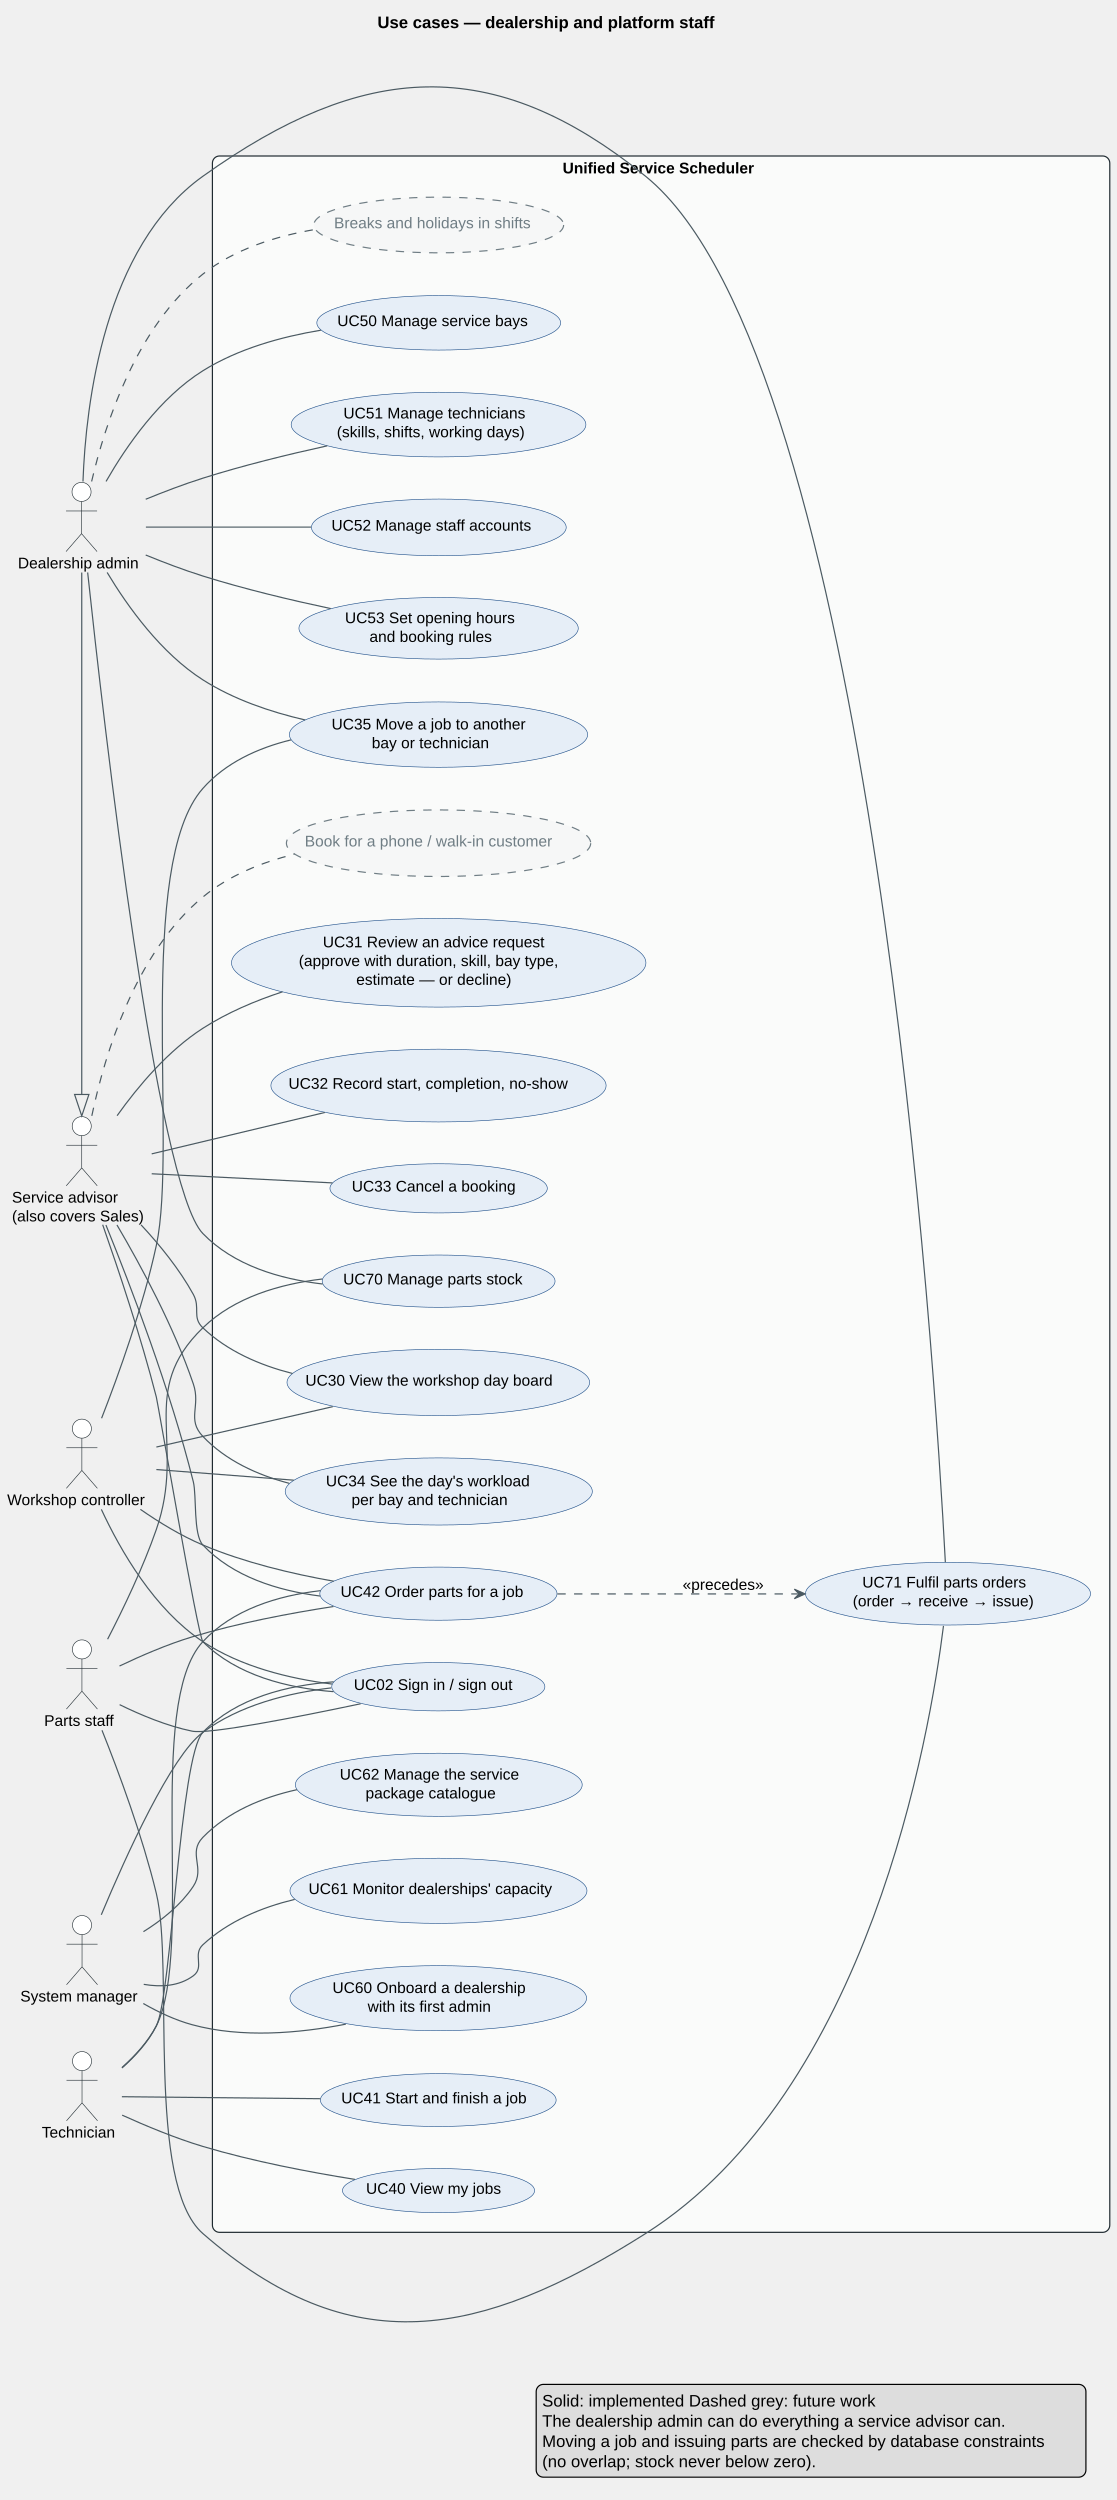
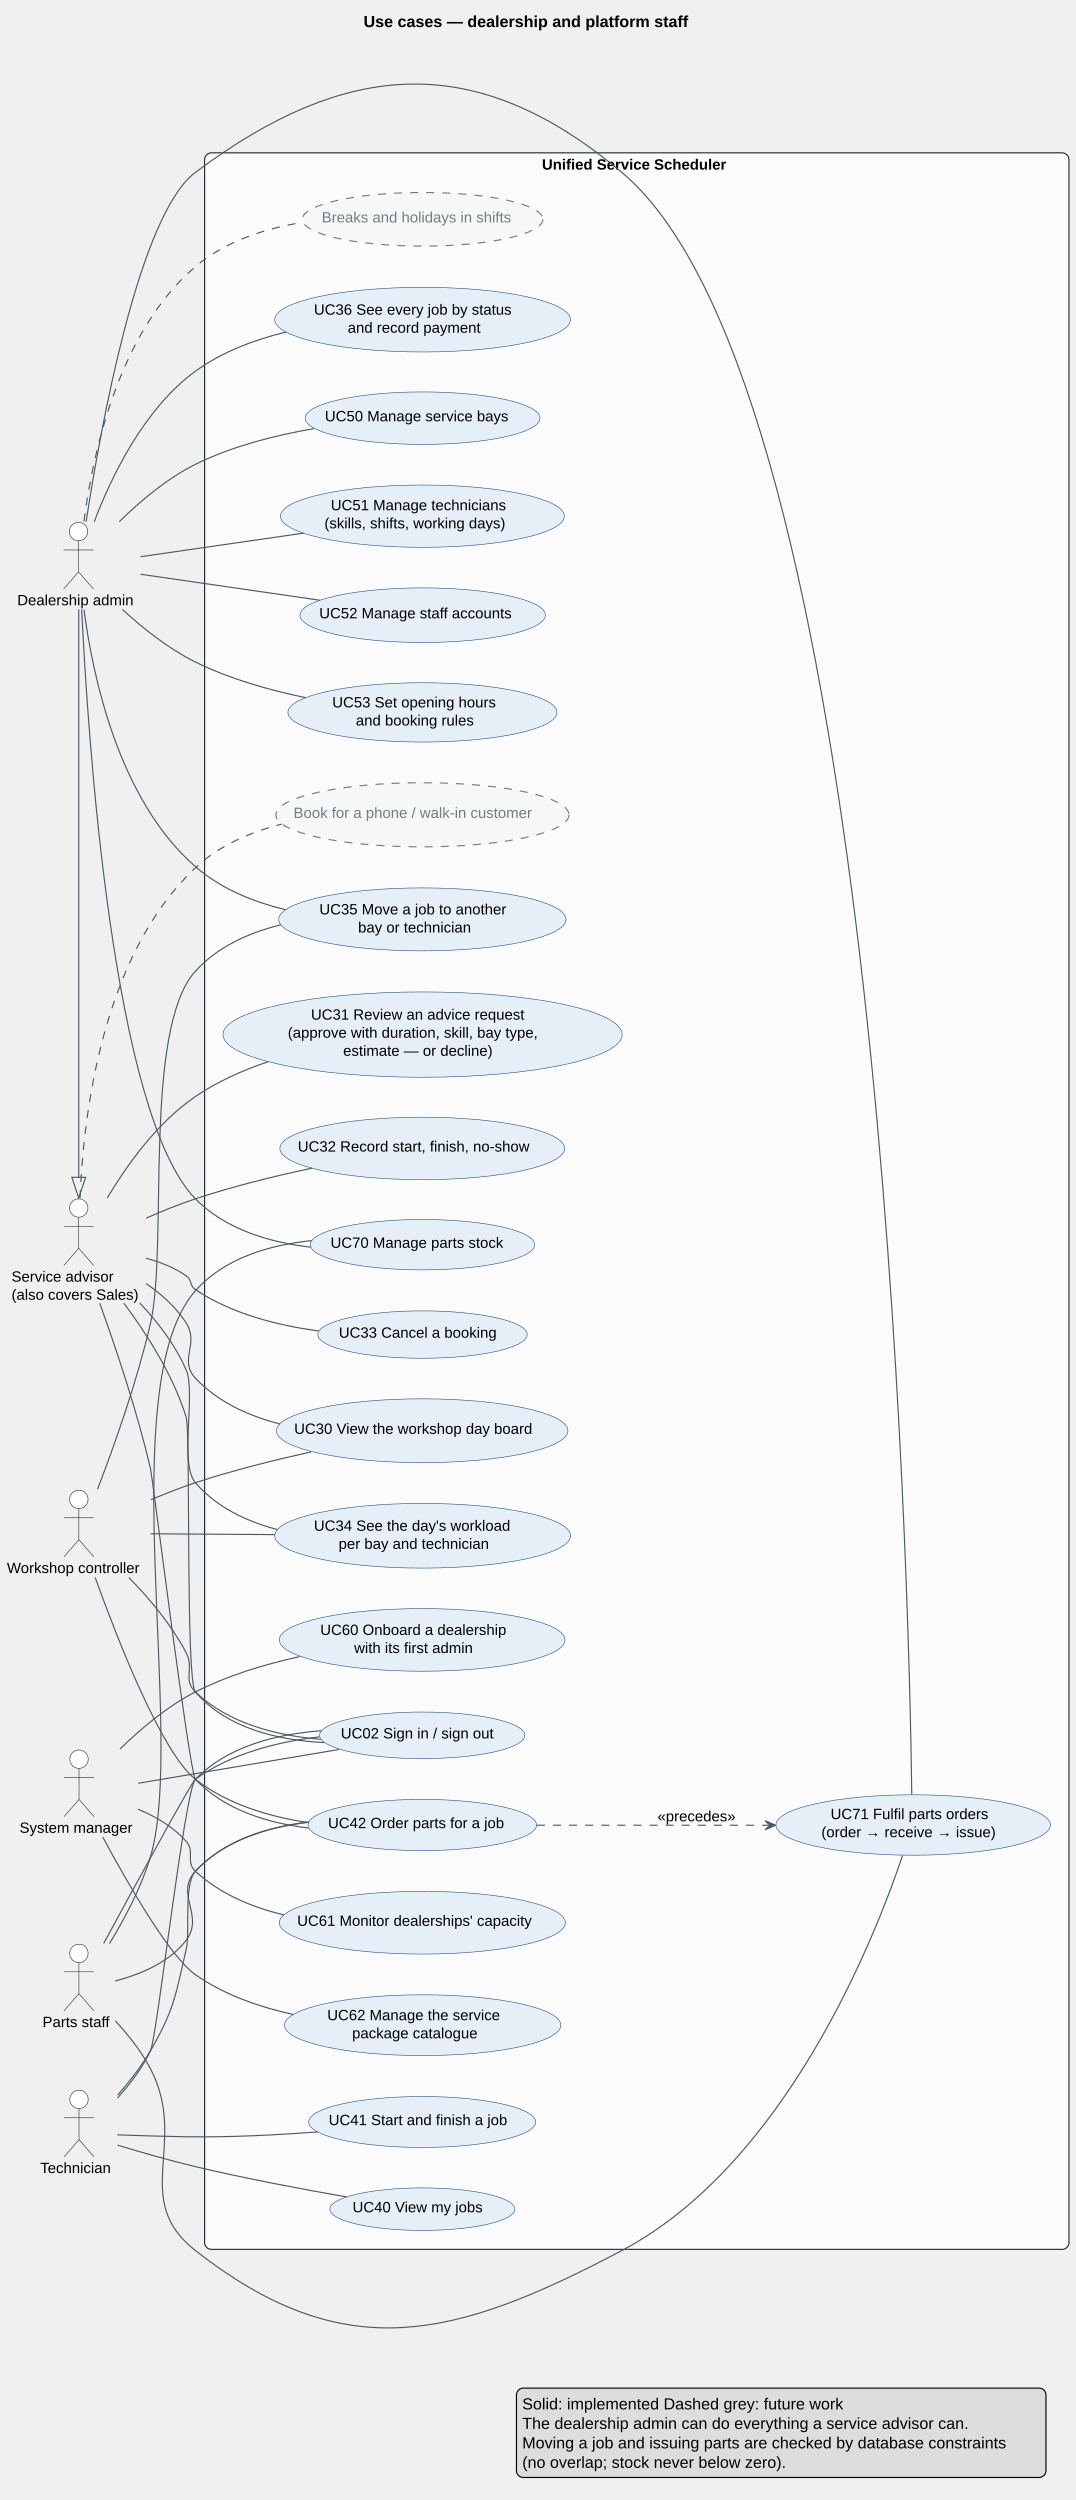
- <svg xmlns="http://www.w3.org/2000/svg" contentStyleType="text/css" height="2095px" preserveAspectRatio="none" style="width:936px;height:2095px;background:#FFFFFF;" version="1.1" viewBox="0 0 936 2095" width="936px" zoomAndPan="magnify">
+ <svg xmlns="http://www.w3.org/2000/svg" contentStyleType="text/css" height="2175px" preserveAspectRatio="none" style="width:936px;height:2175px;background:#FFFFFF;" version="1.1" viewBox="0 0 936 2175" width="936px" zoomAndPan="magnify">
  <defs />
  <g>
    <text fill="#000000" font-family="Arial" font-size="14" font-weight="bold" lengthAdjust="spacing" textLength="289.427" x="316.287" y="23.562">Use cases — dealership and platform staff</text>
    <g id="cluster_Unified Service Scheduler">
-       <rect fill="#FAFBFA" height="1740" rx="6" ry="6" style="stroke:#1F2A30;stroke-width:1.0;" width="752" x="178" y="130.709" />
-       <text fill="#000000" font-family="Arial" font-size="13" font-weight="bold" lengthAdjust="spacing" textLength="165.033" x="471.484" y="145.303">Unified Service Scheduler</text>
+       <rect fill="#FAFBFA" height="1824" rx="6" ry="6" style="stroke:#1F2A30;stroke-width:1.0;" width="752" x="178" y="132.97" />
+       <text fill="#000000" font-family="Arial" font-size="13" font-weight="bold" lengthAdjust="spacing" textLength="165.033" x="471.484" y="147.563">Unified Service Scheduler</text>
    </g>
    <g id="elem_UC02">
-       <ellipse cx="367.298" cy="1413.469" fill="#E6EEF7" rx="89.298" ry="20.26" style="stroke:#1D4E89;stroke-width:0.5;" />
-       <text fill="#000000" font-family="Arial" font-size="13" lengthAdjust="spacing" textLength="141.635" x="296.48" y="1416.198">UC02 Sign in / sign out</text>
+       <ellipse cx="367.298" cy="1509.729" fill="#E6EEF7" rx="89.298" ry="20.26" style="stroke:#1D4E89;stroke-width:0.5;" />
+       <text fill="#000000" font-family="Arial" font-size="13" lengthAdjust="spacing" textLength="141.635" x="296.48" y="1512.458">UC02 Sign in / sign out</text>
    </g>
    <g id="elem_UC30">
-       <ellipse cx="367.3" cy="1158.469" fill="#E6EEF7" rx="126.8" ry="27.76" style="stroke:#1D4E89;stroke-width:0.5;" />
-       <text fill="#000000" font-family="Arial" font-size="13" lengthAdjust="spacing" textLength="222.777" x="255.911" y="1161.198">UC30 View the workshop day board</text>
+       <ellipse cx="367.3" cy="1244.729" fill="#E6EEF7" rx="126.8" ry="27.76" style="stroke:#1D4E89;stroke-width:0.5;" />
+       <text fill="#000000" font-family="Arial" font-size="13" lengthAdjust="spacing" textLength="222.777" x="255.911" y="1247.458">UC30 View the workshop day board</text>
    </g>
    <g id="elem_UC31">
-       <ellipse cx="367.647" cy="806.839" fill="#E6EEF7" rx="173.647" ry="37.129" style="stroke:#1D4E89;stroke-width:0.5;" />
-       <text fill="#000000" font-family="Arial" font-size="13" lengthAdjust="spacing" textLength="194.245" x="270.525" y="793.838">UC31 Review an advice request</text>
-       <text fill="#000000" font-family="Arial" font-size="13" lengthAdjust="spacing" textLength="234.603" x="250.346" y="809.568">(approve with duration, skill, bay type,</text>
-       <text fill="#000000" font-family="Arial" font-size="13" lengthAdjust="spacing" textLength="138.284" x="298.505" y="825.297">estimate — or decline)</text>
+       <ellipse cx="367.647" cy="900.099" fill="#E6EEF7" rx="173.647" ry="37.129" style="stroke:#1D4E89;stroke-width:0.5;" />
+       <text fill="#000000" font-family="Arial" font-size="13" lengthAdjust="spacing" textLength="194.245" x="270.525" y="887.098">UC31 Review an advice request</text>
+       <text fill="#000000" font-family="Arial" font-size="13" lengthAdjust="spacing" textLength="234.603" x="250.346" y="902.828">(approve with duration, skill, bay type,</text>
+       <text fill="#000000" font-family="Arial" font-size="13" lengthAdjust="spacing" textLength="138.284" x="298.505" y="918.557">estimate — or decline)</text>
    </g>
    <g id="elem_UC32">
-       <ellipse cx="367.463" cy="909.702" fill="#E6EEF7" rx="140.463" ry="30.493" style="stroke:#1D4E89;stroke-width:0.5;" />
-       <text fill="#000000" font-family="Arial" font-size="13" lengthAdjust="spacing" textLength="251.437" x="241.745" y="912.431">UC32 Record start, completion, no-show</text>
+       <ellipse cx="367.376" cy="999.145" fill="#E6EEF7" rx="123.876" ry="27.175" style="stroke:#1D4E89;stroke-width:0.5;" />
+       <text fill="#000000" font-family="Arial" font-size="13" lengthAdjust="spacing" textLength="216.601" x="259.075" y="1001.874">UC32 Record start, finish, no-show</text>
    </g>
    <g id="elem_UC33">
-       <ellipse cx="367.574" cy="995.824" fill="#E6EEF7" rx="91.074" ry="20.615" style="stroke:#1D4E89;stroke-width:0.5;" />
-       <text fill="#000000" font-family="Arial" font-size="13" lengthAdjust="spacing" textLength="145.615" x="294.766" y="998.553">UC33 Cancel a booking</text>
+       <ellipse cx="367.574" cy="1161.084" fill="#E6EEF7" rx="91.074" ry="20.615" style="stroke:#1D4E89;stroke-width:0.5;" />
+       <text fill="#000000" font-family="Arial" font-size="13" lengthAdjust="spacing" textLength="145.615" x="294.766" y="1163.813">UC33 Cancel a booking</text>
    </g>
    <g id="elem_UC34">
-       <ellipse cx="367.688" cy="1249.847" fill="#E6EEF7" rx="128.688" ry="28.138" style="stroke:#1D4E89;stroke-width:0.5;" />
-       <text fill="#000000" font-family="Arial" font-size="13" lengthAdjust="spacing" textLength="183.231" x="273.072" y="1245.529">UC34 See the day's workload</text>
-       <text fill="#000000" font-family="Arial" font-size="13" lengthAdjust="spacing" textLength="140.239" x="294.569" y="1261.259">per bay and technician</text>
+       <ellipse cx="367.688" cy="1336.107" fill="#E6EEF7" rx="128.688" ry="28.138" style="stroke:#1D4E89;stroke-width:0.5;" />
+       <text fill="#000000" font-family="Arial" font-size="13" lengthAdjust="spacing" textLength="183.231" x="273.072" y="1331.789">UC34 See the day's workload</text>
+       <text fill="#000000" font-family="Arial" font-size="13" lengthAdjust="spacing" textLength="140.239" x="294.569" y="1347.519">per bay and technician</text>
    </g>
    <g id="elem_UC35">
-       <ellipse cx="367.474" cy="615.604" fill="#E6EEF7" rx="124.974" ry="27.395" style="stroke:#1D4E89;stroke-width:0.5;" />
-       <text fill="#000000" font-family="Arial" font-size="13" lengthAdjust="spacing" textLength="173.247" x="277.851" y="611.286">UC35 Move a job to another</text>
-       <text fill="#000000" font-family="Arial" font-size="13" lengthAdjust="spacing" textLength="105.898" x="311.525" y="627.016">bay or technician</text>
+       <ellipse cx="367.474" cy="799.864" fill="#E6EEF7" rx="124.974" ry="27.395" style="stroke:#1D4E89;stroke-width:0.5;" />
+       <text fill="#000000" font-family="Arial" font-size="13" lengthAdjust="spacing" textLength="173.247" x="277.851" y="795.546">UC35 Move a job to another</text>
+       <text fill="#000000" font-family="Arial" font-size="13" lengthAdjust="spacing" textLength="105.898" x="311.525" y="811.276">bay or technician</text>
+     </g>
+     <g id="elem_UC36">
+       <ellipse cx="367.636" cy="278.097" fill="#E6EEF7" rx="128.636" ry="28.127" style="stroke:#1D4E89;stroke-width:0.5;" />
+       <text fill="#000000" font-family="Arial" font-size="13" lengthAdjust="spacing" textLength="183.092" x="273.09" y="273.779">UC36 See every job by status</text>
+       <text fill="#000000" font-family="Arial" font-size="13" lengthAdjust="spacing" textLength="124.268" x="302.502" y="289.508">and record payment</text>
    </g>
    <g id="elem_UC40">
-       <ellipse cx="367.486" cy="1835.707" fill="#E6EEF7" rx="80.486" ry="18.497" style="stroke:#1D4E89;stroke-width:0.5;" />
-       <text fill="#000000" font-family="Arial" font-size="13" lengthAdjust="spacing" textLength="121.532" x="306.72" y="1838.436">UC40 View my jobs</text>
+       <ellipse cx="367.486" cy="1921.967" fill="#E6EEF7" rx="80.486" ry="18.497" style="stroke:#1D4E89;stroke-width:0.5;" />
+       <text fill="#000000" font-family="Arial" font-size="13" lengthAdjust="spacing" textLength="121.532" x="306.72" y="1924.696">UC40 View my jobs</text>
    </g>
    <g id="elem_UC41">
-       <ellipse cx="367.275" cy="1759.864" fill="#E6EEF7" rx="98.775" ry="22.155" style="stroke:#1D4E89;stroke-width:0.5;" />
-       <text fill="#000000" font-family="Arial" font-size="13" lengthAdjust="spacing" textLength="162.659" x="285.945" y="1762.593">UC41 Start and finish a job</text>
+       <ellipse cx="367.275" cy="1846.124" fill="#E6EEF7" rx="98.775" ry="22.155" style="stroke:#1D4E89;stroke-width:0.5;" />
+       <text fill="#000000" font-family="Arial" font-size="13" lengthAdjust="spacing" textLength="162.659" x="285.945" y="1848.853">UC41 Start and finish a job</text>
    </g>
    <g id="elem_UC42">
-       <ellipse cx="367.394" cy="1335.488" fill="#E6EEF7" rx="99.394" ry="22.279" style="stroke:#1D4E89;stroke-width:0.5;" />
-       <text fill="#000000" font-family="Arial" font-size="13" lengthAdjust="spacing" textLength="164.017" x="285.386" y="1338.217">UC42 Order parts for a job</text>
+       <ellipse cx="367.394" cy="1587.748" fill="#E6EEF7" rx="99.394" ry="22.279" style="stroke:#1D4E89;stroke-width:0.5;" />
+       <text fill="#000000" font-family="Arial" font-size="13" lengthAdjust="spacing" textLength="164.017" x="285.386" y="1590.477">UC42 Order parts for a job</text>
    </g>
    <g id="elem_UC50">
-       <ellipse cx="367.652" cy="270.54" fill="#E6EEF7" rx="102.152" ry="22.83" style="stroke:#1D4E89;stroke-width:0.5;" />
-       <text fill="#000000" font-family="Arial" font-size="13" lengthAdjust="spacing" textLength="170.041" x="282.631" y="273.269">UC50 Manage service bays</text>
+       <ellipse cx="367.652" cy="363.8" fill="#E6EEF7" rx="102.152" ry="22.83" style="stroke:#1D4E89;stroke-width:0.5;" />
+       <text fill="#000000" font-family="Arial" font-size="13" lengthAdjust="spacing" textLength="170.041" x="282.631" y="366.529">UC50 Manage service bays</text>
    </g>
    <g id="elem_UC51">
-       <ellipse cx="367.489" cy="355.807" fill="#E6EEF7" rx="123.489" ry="27.098" style="stroke:#1D4E89;stroke-width:0.5;" />
-       <text fill="#000000" font-family="Arial" font-size="13" lengthAdjust="spacing" textLength="159.44" x="287.769" y="350.671">UC51 Manage technicians</text>
-       <text fill="#000000" font-family="Arial" font-size="13" lengthAdjust="spacing" textLength="170.561" x="282.208" y="366.401">(skills, shifts, working days)</text>
+       <ellipse cx="367.489" cy="449.067" fill="#E6EEF7" rx="123.489" ry="27.098" style="stroke:#1D4E89;stroke-width:0.5;" />
+       <text fill="#000000" font-family="Arial" font-size="13" lengthAdjust="spacing" textLength="159.44" x="287.769" y="443.932">UC51 Manage technicians</text>
+       <text fill="#000000" font-family="Arial" font-size="13" lengthAdjust="spacing" textLength="170.561" x="282.208" y="459.661">(skills, shifts, working days)</text>
    </g>
    <g id="elem_UC52">
-       <ellipse cx="367.748" cy="441.959" fill="#E6EEF7" rx="106.748" ry="23.75" style="stroke:#1D4E89;stroke-width:0.5;" />
-       <text fill="#000000" font-family="Arial" font-size="13" lengthAdjust="spacing" textLength="180.013" x="277.741" y="444.688">UC52 Manage staff accounts</text>
+       <ellipse cx="367.748" cy="535.219" fill="#E6EEF7" rx="106.748" ry="23.75" style="stroke:#1D4E89;stroke-width:0.5;" />
+       <text fill="#000000" font-family="Arial" font-size="13" lengthAdjust="spacing" textLength="180.013" x="277.741" y="537.948">UC52 Manage staff accounts</text>
    </g>
    <g id="elem_UC53">
-       <ellipse cx="367.546" cy="526.519" fill="#E6EEF7" rx="117.046" ry="25.809" style="stroke:#1D4E89;stroke-width:0.5;" />
-       <text fill="#000000" font-family="Arial" font-size="13" lengthAdjust="spacing" textLength="150.985" x="289.053" y="522.201">UC53 Set opening hours</text>
-       <text fill="#000000" font-family="Arial" font-size="13" lengthAdjust="spacing" textLength="109.91" x="309.591" y="537.93">and booking rules</text>
+       <ellipse cx="367.546" cy="619.779" fill="#E6EEF7" rx="117.046" ry="25.809" style="stroke:#1D4E89;stroke-width:0.5;" />
+       <text fill="#000000" font-family="Arial" font-size="13" lengthAdjust="spacing" textLength="150.985" x="289.053" y="615.461">UC53 Set opening hours</text>
+       <text fill="#000000" font-family="Arial" font-size="13" lengthAdjust="spacing" textLength="109.91" x="309.591" y="631.19">and booking rules</text>
    </g>
    <g id="elem_UC60">
-       <ellipse cx="367.279" cy="1674.465" fill="#E6EEF7" rx="124.279" ry="27.256" style="stroke:#1D4E89;stroke-width:0.5;" />
-       <text fill="#000000" font-family="Arial" font-size="13" lengthAdjust="spacing" textLength="171.349" x="278.604" y="1670.147">UC60 Onboard a dealership</text>
-       <text fill="#000000" font-family="Arial" font-size="13" lengthAdjust="spacing" textLength="112.404" x="308.077" y="1685.877">with its first admin</text>
+       <ellipse cx="367.279" cy="1426.725" fill="#E6EEF7" rx="124.279" ry="27.256" style="stroke:#1D4E89;stroke-width:0.5;" />
+       <text fill="#000000" font-family="Arial" font-size="13" lengthAdjust="spacing" textLength="171.349" x="278.604" y="1422.407">UC60 Onboard a dealership</text>
+       <text fill="#000000" font-family="Arial" font-size="13" lengthAdjust="spacing" textLength="112.404" x="308.077" y="1438.137">with its first admin</text>
    </g>
    <g id="elem_UC61">
-       <ellipse cx="367.44" cy="1584.497" fill="#E6EEF7" rx="124.44" ry="27.288" style="stroke:#1D4E89;stroke-width:0.5;" />
-       <text fill="#000000" font-family="Arial" font-size="13" lengthAdjust="spacing" textLength="217.794" x="258.543" y="1587.226">UC61 Monitor dealerships' capacity</text>
+       <ellipse cx="367.44" cy="1672.757" fill="#E6EEF7" rx="124.44" ry="27.288" style="stroke:#1D4E89;stroke-width:0.5;" />
+       <text fill="#000000" font-family="Arial" font-size="13" lengthAdjust="spacing" textLength="217.794" x="258.543" y="1675.486">UC61 Monitor dealerships' capacity</text>
    </g>
    <g id="elem_UC62">
-       <ellipse cx="367.7" cy="1495.649" fill="#E6EEF7" rx="120.2" ry="26.44" style="stroke:#1D4E89;stroke-width:0.5;" />
-       <text fill="#000000" font-family="Arial" font-size="13" lengthAdjust="spacing" textLength="160.018" x="284.691" y="1491.332">UC62 Manage the service</text>
-       <text fill="#000000" font-family="Arial" font-size="13" lengthAdjust="spacing" textLength="116.79" x="306.305" y="1507.061">package catalogue</text>
+       <ellipse cx="367.7" cy="1761.909" fill="#E6EEF7" rx="120.2" ry="26.44" style="stroke:#1D4E89;stroke-width:0.5;" />
+       <text fill="#000000" font-family="Arial" font-size="13" lengthAdjust="spacing" textLength="160.018" x="284.691" y="1757.592">UC62 Manage the service</text>
+       <text fill="#000000" font-family="Arial" font-size="13" lengthAdjust="spacing" textLength="116.79" x="306.305" y="1773.321">package catalogue</text>
    </g>
    <g id="elem_UC70">
-       <ellipse cx="367.569" cy="1073.623" fill="#E6EEF7" rx="97.569" ry="21.914" style="stroke:#1D4E89;stroke-width:0.5;" />
-       <text fill="#000000" font-family="Arial" font-size="13" lengthAdjust="spacing" textLength="160.012" x="287.563" y="1076.352">UC70 Manage parts stock</text>
+       <ellipse cx="367.569" cy="1082.883" fill="#E6EEF7" rx="97.569" ry="21.914" style="stroke:#1D4E89;stroke-width:0.5;" />
+       <text fill="#000000" font-family="Arial" font-size="13" lengthAdjust="spacing" textLength="160.012" x="287.563" y="1085.612">UC70 Manage parts stock</text>
    </g>
    <g id="elem_UC71">
-       <ellipse cx="794.424" cy="1335.494" fill="#E6EEF7" rx="119.424" ry="26.285" style="stroke:#1D4E89;stroke-width:0.5;" />
-       <text fill="#000000" font-family="Arial" font-size="13" lengthAdjust="spacing" textLength="143.654" x="722.597" y="1330.359">UC71 Fulfil parts orders</text>
-       <text fill="#000000" font-family="Arial" font-size="13" lengthAdjust="spacing" textLength="159.688" x="714.58" y="1346.088">(order → receive → issue)</text>
+       <ellipse cx="794.424" cy="1587.754" fill="#E6EEF7" rx="119.424" ry="26.285" style="stroke:#1D4E89;stroke-width:0.5;" />
+       <text fill="#000000" font-family="Arial" font-size="13" lengthAdjust="spacing" textLength="143.654" x="722.597" y="1582.619">UC71 Fulfil parts orders</text>
+       <text fill="#000000" font-family="Arial" font-size="13" lengthAdjust="spacing" textLength="159.688" x="714.58" y="1598.348">(order → receive → issue)</text>
    </g>
    <g id="elem_F10">
-       <ellipse cx="367.507" cy="706.611" fill="#F6F7F7" rx="127.507" ry="27.901" style="stroke:#6F7D84;stroke-width:1.0;stroke-dasharray:7.0,7.0;" />
-       <text fill="#6F7D84" font-family="Arial" font-size="13" lengthAdjust="spacing" textLength="224.269" x="255.373" y="709.34">Book for a phone / walk-in customer</text>
+       <ellipse cx="367.507" cy="708.871" fill="#F6F7F7" rx="127.507" ry="27.901" style="stroke:#6F7D84;stroke-width:1.0;stroke-dasharray:7.0,7.0;" />
+       <text fill="#6F7D84" font-family="Arial" font-size="13" lengthAdjust="spacing" textLength="224.269" x="255.373" y="711.6">Book for a phone / walk-in customer</text>
    </g>
    <g id="elem_F12">
-       <ellipse cx="367.663" cy="188.542" fill="#F6F7F7" rx="104.663" ry="23.333" style="stroke:#6F7D84;stroke-width:1.0;stroke-dasharray:7.0,7.0;" />
-       <text fill="#6F7D84" font-family="Arial" font-size="13" lengthAdjust="spacing" textLength="175.5" x="279.913" y="191.271">Breaks and holidays in shifts</text>
+       <ellipse cx="367.663" cy="190.802" fill="#F6F7F7" rx="104.663" ry="23.333" style="stroke:#6F7D84;stroke-width:1.0;stroke-dasharray:7.0,7.0;" />
+       <text fill="#6F7D84" font-family="Arial" font-size="13" lengthAdjust="spacing" textLength="175.5" x="279.913" y="193.531">Breaks and holidays in shifts</text>
    </g>
    <g id="elem_Advisor">
-       <ellipse cx="68.497" cy="943.71" fill="#FFFFFF" rx="8" ry="8" style="stroke:#1F2A30;stroke-width:0.5;" />
-       <path d="M68.497,951.71 L68.497,978.71 M55.497,959.71 L81.497,959.71 M68.497,978.71 L55.497,993.71 M68.497,978.71 L81.497,993.71 " fill="none" style="stroke:#1F2A30;stroke-width:0.5;" />
-       <text fill="#000000" font-family="Arial" font-size="13" lengthAdjust="spacing" textLength="95.196" x="10" y="1007.803">Service advisor</text>
-       <text fill="#000000" font-family="Arial" font-size="13" lengthAdjust="spacing" textLength="116.994" x="10" y="1023.533">(also covers Sales)</text>
+       <ellipse cx="68.497" cy="1050.969" fill="#FFFFFF" rx="8" ry="8" style="stroke:#1F2A30;stroke-width:0.5;" />
+       <path d="M68.497,1058.969 L68.497,1085.969 M55.497,1066.969 L81.497,1066.969 M68.497,1085.969 L55.497,1100.969 M68.497,1085.969 L81.497,1100.969 " fill="none" style="stroke:#1F2A30;stroke-width:0.5;" />
+       <text fill="#000000" font-family="Arial" font-size="13" lengthAdjust="spacing" textLength="95.196" x="10" y="1115.063">Service advisor</text>
+       <text fill="#000000" font-family="Arial" font-size="13" lengthAdjust="spacing" textLength="116.994" x="10" y="1130.793">(also covers Sales)</text>
    </g>
    <g id="elem_Tech">
-       <ellipse cx="68.735" cy="1727.209" fill="#FFFFFF" rx="8" ry="8" style="stroke:#1F2A30;stroke-width:0.5;" />
-       <path d="M68.735,1735.209 L68.735,1762.209 M55.735,1743.209 L81.735,1743.209 M68.735,1762.209 L55.735,1777.209 M68.735,1762.209 L81.735,1777.209 " fill="none" style="stroke:#1F2A30;stroke-width:0.5;" />
-       <text fill="#000000" font-family="Arial" font-size="13" lengthAdjust="spacing" textLength="67.469" x="35" y="1791.303">Technician</text>
+       <ellipse cx="68.735" cy="1826.469" fill="#FFFFFF" rx="8" ry="8" style="stroke:#1F2A30;stroke-width:0.5;" />
+       <path d="M68.735,1834.469 L68.735,1861.469 M55.735,1842.469 L81.735,1842.469 M68.735,1861.469 L55.735,1876.469 M68.735,1861.469 L81.735,1876.469 " fill="none" style="stroke:#1F2A30;stroke-width:0.5;" />
+       <text fill="#000000" font-family="Arial" font-size="13" lengthAdjust="spacing" textLength="67.469" x="35" y="1890.563">Technician</text>
    </g>
    <g id="elem_Admin">
-       <ellipse cx="68.336" cy="412.209" fill="#FFFFFF" rx="8" ry="8" style="stroke:#1F2A30;stroke-width:0.5;" />
-       <path d="M68.336,420.209 L68.336,447.209 M55.336,428.209 L81.336,428.209 M68.336,447.209 L55.336,462.209 M68.336,447.209 L81.336,462.209 " fill="none" style="stroke:#1F2A30;stroke-width:0.5;" />
-       <text fill="#000000" font-family="Arial" font-size="13" lengthAdjust="spacing" textLength="106.672" x="15" y="476.303">Dealership admin</text>
+       <ellipse cx="68.336" cy="462.469" fill="#FFFFFF" rx="8" ry="8" style="stroke:#1F2A30;stroke-width:0.5;" />
+       <path d="M68.336,470.469 L68.336,497.469 M55.336,478.469 L81.336,478.469 M68.336,497.469 L55.336,512.47 M68.336,497.469 L81.336,512.47 " fill="none" style="stroke:#1F2A30;stroke-width:0.5;" />
+       <text fill="#000000" font-family="Arial" font-size="13" lengthAdjust="spacing" textLength="106.672" x="15" y="526.563">Dealership admin</text>
    </g>
    <g id="elem_Controller">
-       <ellipse cx="68.604" cy="1197.209" fill="#FFFFFF" rx="8" ry="8" style="stroke:#1F2A30;stroke-width:0.5;" />
-       <path d="M68.604,1205.209 L68.604,1232.209 M55.604,1213.209 L81.604,1213.209 M68.604,1232.209 L55.604,1247.209 M68.604,1232.209 L81.604,1247.209 " fill="none" style="stroke:#1F2A30;stroke-width:0.5;" />
-       <text fill="#000000" font-family="Arial" font-size="13" lengthAdjust="spacing" textLength="125.207" x="6" y="1261.303">Workshop controller</text>
+       <ellipse cx="68.604" cy="1304.469" fill="#FFFFFF" rx="8" ry="8" style="stroke:#1F2A30;stroke-width:0.5;" />
+       <path d="M68.604,1312.469 L68.604,1339.469 M55.604,1320.469 L81.604,1320.469 M68.604,1339.469 L55.604,1354.469 M68.604,1339.469 L81.604,1354.469 " fill="none" style="stroke:#1F2A30;stroke-width:0.5;" />
+       <text fill="#000000" font-family="Arial" font-size="13" lengthAdjust="spacing" textLength="125.207" x="6" y="1368.563">Workshop controller</text>
    </g>
    <g id="elem_Parts">
-       <ellipse cx="68.653" cy="1382.209" fill="#FFFFFF" rx="8" ry="8" style="stroke:#1F2A30;stroke-width:0.5;" />
-       <path d="M68.653,1390.209 L68.653,1417.209 M55.653,1398.209 L81.653,1398.209 M68.653,1417.209 L55.653,1432.209 M68.653,1417.209 L81.653,1432.209 " fill="none" style="stroke:#1F2A30;stroke-width:0.5;" />
-       <text fill="#000000" font-family="Arial" font-size="13" lengthAdjust="spacing" textLength="63.305" x="37" y="1446.303">Parts staff</text>
+       <ellipse cx="68.653" cy="1699.469" fill="#FFFFFF" rx="8" ry="8" style="stroke:#1F2A30;stroke-width:0.5;" />
+       <path d="M68.653,1707.469 L68.653,1734.469 M55.653,1715.469 L81.653,1715.469 M68.653,1734.469 L55.653,1749.469 M68.653,1734.469 L81.653,1749.469 " fill="none" style="stroke:#1F2A30;stroke-width:0.5;" />
+       <text fill="#000000" font-family="Arial" font-size="13" lengthAdjust="spacing" textLength="63.305" x="37" y="1763.563">Parts staff</text>
    </g>
    <g id="elem_SysMgr">
-       <ellipse cx="68.749" cy="1613.209" fill="#FFFFFF" rx="8" ry="8" style="stroke:#1F2A30;stroke-width:0.5;" />
-       <path d="M68.749,1621.209 L68.749,1648.209 M55.749,1629.209 L81.749,1629.209 M68.749,1648.209 L55.749,1663.209 M68.749,1648.209 L81.749,1663.209 " fill="none" style="stroke:#1F2A30;stroke-width:0.5;" />
-       <text fill="#000000" font-family="Arial" font-size="13" lengthAdjust="spacing" textLength="103.499" x="17" y="1677.303">System manager</text>
+       <ellipse cx="68.749" cy="1530.469" fill="#FFFFFF" rx="8" ry="8" style="stroke:#1F2A30;stroke-width:0.5;" />
+       <path d="M68.749,1538.469 L68.749,1565.469 M55.749,1546.469 L81.749,1546.469 M68.749,1565.469 L55.749,1580.469 M68.749,1565.469 L81.749,1580.469 " fill="none" style="stroke:#1F2A30;stroke-width:0.5;" />
+       <text fill="#000000" font-family="Arial" font-size="13" lengthAdjust="spacing" textLength="103.499" x="17" y="1594.563">System manager</text>
    </g>
    <g id="link_Admin_Advisor">
-       <path d="M68.5,479.779 C68.5,631.58 68.5,765.38 68.5,917.179 " fill="none" id="Admin-to-Advisor" style="stroke:#4A5961;stroke-width:1.0;" />
-       <polygon fill="none" points="68.5,935.179,74.5,917.179,62.5,917.179,68.5,935.179" style="stroke:#4A5961;stroke-width:1.0;" />
+       <path d="M68.5,530.13 C68.5,700.85 68.5,853.569 68.5,1024.28 " fill="none" id="Admin-to-Advisor" style="stroke:#4A5961;stroke-width:1.0;" />
+       <polygon fill="none" points="68.5,1042.28,74.5,1024.28,62.5,1024.28,68.5,1042.28" style="stroke:#4A5961;stroke-width:1.0;" />
    </g>
    <g id="link_Advisor_UC02">
-       <path d="M86.04,1026.31 C99.46,1064.509 118.19,1120.659 131,1170.709 C132.44,1176.33 165.91,1371.61 170,1375.709 C198.33,1404.13 241.1,1414.639 279.51,1417.62 " fill="none" id="Advisor-UC02" style="stroke:#4A5961;stroke-width:1.0;" />
+       <path d="M107.74,1133.729 C127.92,1160.78 150.77,1196.749 162,1232.969 C165.93,1245.659 161.37,1461.87 170,1471.969 C197.07,1503.689 241.94,1514.02 281.97,1516.04 " fill="none" id="Advisor-UC02" style="stroke:#4A5961;stroke-width:1.0;" />
    </g>
    <g id="link_Advisor_UC30">
-       <path d="M118.2,1026.429 C134.03,1043.439 150.48,1063.749 162,1084.709 C168.23,1096.05 160.63,1103.78 170,1112.709 C190.48,1132.229 217.6,1144.009 245.12,1150.989 " fill="none" id="Advisor-UC30" style="stroke:#4A5961;stroke-width:1.0;" />
+       <path d="M127.23,1116.79 C140.53,1125.989 153.31,1137.389 162,1150.969 C173.65,1169.189 155.21,1183.189 170,1198.969 C189.35,1219.62 216.04,1231.81 243.52,1238.84 " fill="none" id="Advisor-UC30" style="stroke:#4A5961;stroke-width:1.0;" />
    </g>
    <g id="link_Advisor_UC31">
-       <path d="M98.12,934.949 C115.95,909.939 141,880.35 170,861.71 C190.19,848.73 213.46,838.769 236.76,831.139 " fill="none" id="Advisor-UC31" style="stroke:#4A5961;stroke-width:1.0;" />
+       <path d="M93.3,1042.239 C110.79,1012.929 137.19,976.309 170,953.97 C189.08,940.98 211.2,931.1 233.57,923.6 " fill="none" id="Advisor-UC31" style="stroke:#4A5961;stroke-width:1.0;" />
    </g>
    <g id="link_Advisor_UC32">
-       <path d="M127.12,966.939 C168.28,957.1 224.57,943.639 272.23,932.25 " fill="none" id="Advisor-UC32" style="stroke:#4A5961;stroke-width:1.0;" />
+       <path d="M127.17,1059.78 C140.99,1053.689 155.85,1047.669 170,1042.969 C202.51,1032.179 238.93,1023.199 271.5,1016.23 " fill="none" id="Advisor-UC32" style="stroke:#4A5961;stroke-width:1.0;" />
    </g>
    <g id="link_Advisor_UC33">
-       <path d="M127.12,983.62 C170.13,985.789 229.68,988.799 278.62,991.269 " fill="none" id="Advisor-UC33" style="stroke:#4A5961;stroke-width:1.0;" />
+       <path d="M127.11,1094.679 C139.37,1097.949 151.7,1102.81 162,1109.969 C167.26,1113.639 164.67,1118.409 170,1121.969 C201.37,1142.949 241.45,1153.149 277.21,1157.939 " fill="none" id="Advisor-UC33" style="stroke:#4A5961;stroke-width:1.0;" />
    </g>
    <g id="link_Advisor_UC34">
-       <path d="M98.01,1026.509 C118.71,1061.709 145.81,1112.199 162,1159.709 C168.41,1178.52 156.3,1189.31 170,1203.709 C189.2,1223.889 215.42,1235.979 242.46,1243.05 " fill="none" id="Advisor-UC34" style="stroke:#4A5961;stroke-width:1.0;" />
+       <path d="M121.56,1133.56 C137.27,1150.27 152.78,1170.419 162,1191.969 C170.59,1212.06 155.74,1273.419 170,1289.969 C188.24,1311.139 214.18,1323.59 241.26,1330.689 " fill="none" id="Advisor-UC34" style="stroke:#4A5961;stroke-width:1.0;" />
    </g>
    <g id="link_Advisor_UC42">
-       <path d="M88.77,1026.57 C109.68,1078.06 142.69,1164.53 162,1241.709 C164.89,1253.27 161.82,1286.06 170,1294.709 C195.14,1321.3 232.72,1332.969 268.29,1337.489 " fill="none" id="Advisor-UC42" style="stroke:#4A5961;stroke-width:1.0;" />
+       <path d="M86.76,1133.82 C100.52,1171.919 119.35,1227.82 131,1277.969 C132.71,1285.35 164.8,1542.459 170,1547.969 C195.16,1574.62 232.84,1586.11 268.5,1590.409 " fill="none" id="Advisor-UC42" style="stroke:#4A5961;stroke-width:1.0;" />
    </g>
    <g id="link_Advisor_F10">
-       <path d="M76.94,935.08 C87.93,882.799 113.63,798.35 170,751.71 C191.71,733.75 219.19,722.639 246.68,715.84 " fill="none" id="Advisor-F10" style="stroke:#4A5961;stroke-width:1.0;stroke-dasharray:7.0,7.0;" />
+       <path d="M69.63,1042.399 C72.42,970.529 88.77,831.23 170,754.97 C190.56,735.669 217.62,723.96 245.06,716.97 " fill="none" id="Advisor-F10" style="stroke:#4A5961;stroke-width:1.0;stroke-dasharray:7.0,7.0;" />
    </g>
    <g id="link_Tech_UC02">
-       <path d="M102.22,1732.58 C113.04,1722.929 124.08,1710.949 131,1697.709 C143.82,1673.179 150.76,1471.61 170,1451.709 C198.02,1422.729 240.99,1412.209 279.61,1409.37 " fill="none" id="Tech-UC02" style="stroke:#4A5961;stroke-width:1.0;" />
+       <path d="M102.13,1825.31 C112.95,1813.409 124,1799.03 131,1783.969 C136.6,1771.919 160.73,1557.499 170,1547.969 C198.11,1519.09 241.09,1508.58 279.69,1505.719 " fill="none" id="Tech-UC02" style="stroke:#4A5961;stroke-width:1.0;" />
    </g>
    <g id="link_Tech_UC40">
-       <path d="M102.36,1772.499 C121.69,1781.27 146.81,1791.77 170,1798.709 C211.57,1811.159 259.39,1820.27 297.45,1826.34 " fill="none" id="Tech-UC40" style="stroke:#4A5961;stroke-width:1.0;" />
+       <path d="M102.33,1866.3 C121.87,1872.229 147.21,1879.55 170,1884.969 C213.57,1895.34 263.12,1904.649 301.57,1911.34 " fill="none" id="Tech-UC40" style="stroke:#4A5961;stroke-width:1.0;" />
    </g>
    <g id="link_Tech_UC41">
-       <path d="M102.13,1757.04 C141.92,1757.439 210.96,1758.139 268.51,1758.719 " fill="none" id="Tech-UC41" style="stroke:#4A5961;stroke-width:1.0;" />
+       <path d="M102.1,1857.3 C119.57,1857.949 141.45,1858.649 161,1858.969 C198.89,1859.59 240.63,1857.469 276.54,1854.77 " fill="none" id="Tech-UC41" style="stroke:#4A5961;stroke-width:1.0;" />
    </g>
    <g id="link_Tech_UC42">
-       <path d="M102.17,1733.009 C113.13,1723.32 124.26,1711.209 131,1697.709 C163.19,1633.219 121.06,1428.63 170,1375.709 C195,1348.679 232.87,1337.159 268.72,1332.939 " fill="none" id="Tech-UC42" style="stroke:#4A5961;stroke-width:1.0;" />
+       <path d="M102.31,1822.78 C112.5,1811.189 123.12,1797.649 131,1783.969 C151.7,1748.05 152.63,1736.37 162,1695.969 C165.44,1681.149 159.7,1639.169 170,1627.969 C194.92,1600.87 232.78,1589.34 268.64,1585.13 " fill="none" id="Tech-UC42" style="stroke:#4A5961;stroke-width:1.0;" />
    </g>
    <g id="link_Controller_UC02">
-       <path d="M84.94,1264.87 C100.96,1299.409 129.4,1348.86 170,1375.709 C201.74,1396.699 242.28,1406.679 278.28,1411.239 " fill="none" id="Controller-UC02" style="stroke:#4A5961;stroke-width:1.0;" />
+       <path d="M112.06,1372.389 C129.92,1390.639 149.41,1413.739 162,1437.969 C169.15,1451.749 158.81,1461.219 170,1471.969 C198.69,1499.54 241.03,1510.05 279.06,1513.239 " fill="none" id="Controller-UC02" style="stroke:#4A5961;stroke-width:1.0;" />
    </g>
    <g id="link_Controller_UC30">
-       <path d="M131.04,1212.62 C173.77,1202.84 231.34,1189.659 278.85,1178.78 " fill="none" id="Controller-UC30" style="stroke:#4A5961;stroke-width:1.0;" />
+       <path d="M131.25,1304.78 C143.9,1299.409 157.25,1294.179 170,1289.969 C202.24,1279.33 238.25,1270.29 270.56,1263.169 " fill="none" id="Controller-UC30" style="stroke:#4A5961;stroke-width:1.0;" />
    </g>
    <g id="link_Controller_UC34">
-       <path d="M131.04,1231.479 C164.34,1234.06 206.65,1237.33 246.19,1240.389 " fill="none" id="Controller-UC34" style="stroke:#4A5961;stroke-width:1.0;" />
+       <path d="M131.04,1334.389 C162.3,1334.6 201.5,1334.86 238.9,1335.11 " fill="none" id="Controller-UC34" style="stroke:#4A5961;stroke-width:1.0;" />
    </g>
    <g id="link_Controller_UC35">
-       <path d="M85.13,1188.499 C99.4,1151.959 119.92,1094.979 131,1043.709 C149.07,960.09 113.36,724.83 170,660.71 C189,639.199 215.99,626.86 243.9,620.01 " fill="none" id="Controller-UC35" style="stroke:#4A5961;stroke-width:1.0;" />
+       <path d="M84.83,1295.699 C98.9,1259.11 119.27,1202.1 131,1150.969 C146.33,1084.159 123.97,895.769 170,844.97 C189.27,823.71 216.36,811.449 244.27,804.61 " fill="none" id="Controller-UC35" style="stroke:#4A5961;stroke-width:1.0;" />
    </g>
    <g id="link_Controller_UC42">
-       <path d="M117.65,1264.85 C133.56,1275.899 151.86,1287.04 170,1294.709 C204.5,1309.31 244.68,1318.88 279.68,1325.06 " fill="none" id="Controller-UC42" style="stroke:#4A5961;stroke-width:1.0;" />
+       <path d="M82.8,1372.399 C102.65,1427.54 140.8,1525.009 170,1547.969 C197.71,1569.759 234.24,1580.57 268.28,1585.679 " fill="none" id="Controller-UC42" style="stroke:#4A5961;stroke-width:1.0;" />
    </g>
    <g id="link_Admin_UC35">
-       <path d="M89.78,479.719 C107.23,508.76 135.1,547.46 170,569.71 C195.56,586 226.28,596.539 255.75,603.34 " fill="none" id="Admin-UC35" style="stroke:#4A5961;stroke-width:1.0;" />
+       <path d="M73.09,530.38 C80.57,587.86 103.18,695.689 170,753.97 C191.85,773.029 220.11,784.569 248.34,791.47 " fill="none" id="Admin-UC35" style="stroke:#4A5961;stroke-width:1.0;" />
+     </g>
+     <g id="link_Admin_UC36">
+       <path d="M81.98,453.88 C96.76,414.93 125.17,355.639 170,322.969 C192.98,306.229 221.17,295.579 248.94,288.839 " fill="none" id="Admin-UC36" style="stroke:#4A5961;stroke-width:1.0;" />
    </g>
    <g id="link_Admin_UC50">
-       <path d="M88.86,403.44 C106.06,373.469 134.02,333.2 170,310.709 C199.37,292.349 235.6,282.219 268.91,276.7 " fill="none" id="Admin-UC50" style="stroke:#4A5961;stroke-width:1.0;" />
+       <path d="M103.79,453.87 C121.82,436.099 145.27,416.229 170,403.969 C201.82,388.209 239.48,378.659 273.27,372.87 " fill="none" id="Admin-UC50" style="stroke:#4A5961;stroke-width:1.0;" />
    </g>
    <g id="link_Admin_UC51">
-       <path d="M122.11,418.37 C137.37,412.12 154.19,405.709 170,400.709 C203.54,390.11 241.03,380.889 274.2,373.61 " fill="none" id="Admin-UC51" style="stroke:#4A5961;stroke-width:1.0;" />
+       <path d="M122.26,484.339 C161.51,478.649 216.33,470.719 264.09,463.8 " fill="none" id="Admin-UC51" style="stroke:#4A5961;stroke-width:1.0;" />
    </g>
    <g id="link_Admin_UC52">
-       <path d="M122.26,441.709 C160.59,441.709 213.78,441.709 260.73,441.709 " fill="none" id="Admin-UC52" style="stroke:#4A5961;stroke-width:1.0;" />
+       <path d="M122.26,499.61 C165.43,505.86 227.42,514.84 278.15,522.179 " fill="none" id="Admin-UC52" style="stroke:#4A5961;stroke-width:1.0;" />
    </g>
    <g id="link_Admin_UC53">
-       <path d="M122.09,465.099 C137.36,471.349 154.18,477.75 170,482.709 C204.53,493.539 243.25,502.8 277.14,510 " fill="none" id="Admin-UC53" style="stroke:#4A5961;stroke-width:1.0;" />
+       <path d="M106.5,530.25 C124.28,546.59 146.75,564.51 170,575.97 C199.63,590.59 234.16,600.409 265.93,606.98 " fill="none" id="Admin-UC53" style="stroke:#4A5961;stroke-width:1.0;" />
    </g>
    <g id="link_Admin_UC70">
-       <path d="M73.46,479.74 C86.73,604.159 131.08,993.49 170,1033.709 C195.85,1060.419 234.31,1071.8 270.36,1076.009 " fill="none" id="Admin-UC70" style="stroke:#4A5961;stroke-width:1.0;" />
+       <path d="M71.07,530.269 C76.49,642.899 98.2,969.699 170,1042.969 C195.95,1069.459 234.32,1080.83 270.28,1085.08 " fill="none" id="Admin-UC70" style="stroke:#4A5961;stroke-width:1.0;" />
    </g>
    <g id="link_Admin_UC71">
-       <path d="M69.53,403.5 C71.89,338.3 87.29,206.85 170,147.709 C304.13,51.809 412.86,43.94 541,147.709 C730.57,301.229 783.73,1147.689 792.2,1309.11 " fill="none" id="Admin-UC71" style="stroke:#4A5961;stroke-width:1.0;" />
+       <path d="M74.94,453.839 C87.4,372.589 120.76,186.82 170,149.97 C302.01,51.169 414.73,43.94 541,149.97 C767.75,340.38 790.93,1380.87 793.25,1561.3 " fill="none" id="Admin-UC71" style="stroke:#4A5961;stroke-width:1.0;" />
    </g>
    <g id="link_Admin_F12">
-       <path d="M76.78,403.469 C88.05,355.26 114.47,273.42 170,229.709 C196.56,208.799 231.21,197.85 263.99,192.31 " fill="none" id="Admin-F12" style="stroke:#4A5961;stroke-width:1.0;stroke-dasharray:7.0,7.0;" />
+       <path d="M73.01,453.649 C80.38,396.339 102.85,288.969 170,231.97 C195.84,210.04 230.4,198.859 263.33,193.419 " fill="none" id="Admin-F12" style="stroke:#4A5961;stroke-width:1.0;stroke-dasharray:7.0,7.0;" />
    </g>
    <g id="link_Parts_UC02">
-       <path d="M100.24,1428.499 C117.54,1436.989 139.85,1446.389 161,1450.709 C174.76,1453.52 247.19,1439.36 302.21,1427.759 " fill="none" id="Parts-UC02" style="stroke:#4A5961;stroke-width:1.0;" />
+       <path d="M90.19,1690.78 C118.64,1638.38 166.74,1550.34 170,1547.969 C200.94,1525.53 241.57,1515.36 277.85,1511.06 " fill="none" id="Parts-UC02" style="stroke:#4A5961;stroke-width:1.0;" />
    </g>
    <g id="link_Parts_UC42">
-       <path d="M100.14,1396.12 C117.59,1387.8 140.08,1378.02 161,1371.709 C199.15,1360.209 242.45,1351.949 279.44,1346.259 " fill="none" id="Parts-UC42" style="stroke:#4A5961;stroke-width:1.0;" />
+       <path d="M100.18,1723.469 C120.97,1718.07 147.25,1707.649 162,1687.969 C178.13,1666.439 151.64,1647.63 170,1627.969 C195.07,1601.13 232.85,1589.62 268.6,1585.36 " fill="none" id="Parts-UC42" style="stroke:#4A5961;stroke-width:1.0;" />
    </g>
    <g id="link_Parts_UC70">
-       <path d="M90.17,1373.659 C103.32,1348.219 119.9,1313.669 131,1281.709 C156.3,1208.889 114.66,1166.37 170,1112.709 C196.41,1087.11 234.53,1075.999 270.18,1071.79 " fill="none" id="Parts-UC70" style="stroke:#4A5961;stroke-width:1.0;" />
+       <path d="M95.24,1690.889 C108.31,1669.52 123.08,1641.83 131,1614.969 C162.04,1509.78 97.31,1205.1 170,1122.969 C195.09,1094.62 234.33,1083.139 271.16,1079.31 " fill="none" id="Parts-UC70" style="stroke:#4A5961;stroke-width:1.0;" />
    </g>
    <g id="link_Parts_UC71">
-       <path d="M85.46,1449.959 C99.47,1484.969 119.36,1538.499 131,1586.709 C146.01,1648.85 121.83,1829.689 170,1871.709 C294.25,1980.11 401.76,1960.03 541,1871.709 C728.41,1752.83 779.27,1453.63 790.64,1362.479 " fill="none" id="Parts-UC71" style="stroke:#4A5961;stroke-width:1.0;" />
+       <path d="M100.23,1758.07 C111.36,1770.09 123.12,1784.77 131,1799.969 C164.27,1864.199 113.06,1913.38 170,1957.969 C299.81,2059.64 395.2,2034.989 541,1957.969 C683.86,1882.509 761.14,1685.86 785.2,1614.409 " fill="none" id="Parts-UC71" style="stroke:#4A5961;stroke-width:1.0;" />
    </g>
    <g id="link_SysMgr_UC02">
-       <path d="M84.88,1604.59 C105.74,1554.749 143.45,1471.419 170,1451.709 C200.69,1428.919 241.28,1418.699 277.6,1414.459 " fill="none" id="SysMgr-UC02" style="stroke:#4A5961;stroke-width:1.0;" />
+       <path d="M120.22,1551.429 C168.27,1543.35 240.89,1531.12 294.85,1522.04 " fill="none" id="SysMgr-UC02" style="stroke:#4A5961;stroke-width:1.0;" />
    </g>
    <g id="link_SysMgr_UC60">
-       <path d="M120.08,1678.949 C132.85,1686.259 146.94,1692.87 161,1696.709 C202.71,1708.1 250.68,1703.889 289.78,1696.249 " fill="none" id="SysMgr-UC60" style="stroke:#4A5961;stroke-width:1.0;" />
+       <path d="M104.38,1521.679 C122.37,1504.09 145.63,1484.419 170,1471.969 C197.9,1457.729 230.3,1447.939 260.66,1441.239 " fill="none" id="SysMgr-UC60" style="stroke:#4A5961;stroke-width:1.0;" />
    </g>
    <g id="link_SysMgr_UC61">
-       <path d="M120.45,1662.88 C135.01,1665.37 150.13,1664.479 162,1655.709 C171.73,1648.53 161.14,1637.939 170,1629.709 C191.09,1610.12 218.91,1598.469 246.96,1591.679 " fill="none" id="SysMgr-UC61" style="stroke:#4A5961;stroke-width:1.0;" />
+       <path d="M120.11,1573.989 C135.34,1580.37 150.93,1589.389 162,1601.969 C169.99,1611.05 161.14,1619.739 170,1627.969 C191.09,1647.57 218.91,1659.219 246.96,1665.999 " fill="none" id="SysMgr-UC61" style="stroke:#4A5961;stroke-width:1.0;" />
    </g>
    <g id="link_SysMgr_UC62">
-       <path d="M120.21,1618.739 C135.83,1609.009 151.62,1596.33 162,1580.709 C172.28,1565.249 157.05,1553.02 170,1539.709 C190.84,1518.29 219.68,1506.259 248.85,1499.749 " fill="none" id="SysMgr-UC62" style="stroke:#4A5961;stroke-width:1.0;" />
+       <path d="M89.44,1598.33 C111.79,1639.889 147.79,1702.37 170,1717.969 C194.89,1735.449 225.56,1746.13 255.2,1752.62 " fill="none" id="SysMgr-UC62" style="stroke:#4A5961;stroke-width:1.0;" />
    </g>
    <g id="link_UC42_UC71">
-       <path d="M467.07,1335.709 C528.99,1335.709 603.23,1335.709 668.65,1335.709 " fill="none" id="UC42-to-UC71" style="stroke:#4A5961;stroke-width:1.0;stroke-dasharray:7.0,7.0;" />
-       <polygon fill="#4A5961" points="674.65,1335.709,665.65,1331.709,669.65,1335.709,665.65,1339.709,674.65,1335.709" style="stroke:#4A5961;stroke-width:1.0;" />
-       <text fill="#000000" font-family="Arial" font-size="13" lengthAdjust="spacing" textLength="72.985" x="572" y="1332.303">«precedes»</text>
-     </g>
-     <rect fill="#DDDDDD" height="77.758" id="_legend" rx="6" ry="6" style="stroke:#000000;stroke-width:1.0;" width="460.673" x="449.327" y="1998.11" />
-     <text fill="#000000" font-family="Arial" font-size="14" lengthAdjust="spacing" textLength="310.898" x="454.327" y="2016.672">Solid: implemented    Dashed grey: future work</text>
-     <text fill="#000000" font-family="Arial" font-size="14" lengthAdjust="spacing" textLength="414.873" x="454.327" y="2033.611">The dealership admin can do everything a service advisor can.</text>
-     <text fill="#000000" font-family="Arial" font-size="14" lengthAdjust="spacing" textLength="450.673" x="454.327" y="2050.551">Moving a job and issuing parts are checked by database constraints</text>
-     <text fill="#000000" font-family="Arial" font-size="14" lengthAdjust="spacing" textLength="247.659" x="454.327" y="2067.49">(no overlap; stock never below zero).</text>
+       <path d="M467.07,1587.969 C528.99,1587.969 603.23,1587.969 668.65,1587.969 " fill="none" id="UC42-to-UC71" style="stroke:#4A5961;stroke-width:1.0;stroke-dasharray:7.0,7.0;" />
+       <polygon fill="#4A5961" points="674.65,1587.969,665.65,1583.969,669.65,1587.969,665.65,1591.969,674.65,1587.969" style="stroke:#4A5961;stroke-width:1.0;" />
+       <text fill="#000000" font-family="Arial" font-size="13" lengthAdjust="spacing" textLength="72.985" x="572" y="1584.563">«precedes»</text>
+     </g>
+     <rect fill="#DDDDDD" height="77.758" id="_legend" rx="6" ry="6" style="stroke:#000000;stroke-width:1.0;" width="460.673" x="449.327" y="2077.64" />
+     <text fill="#000000" font-family="Arial" font-size="14" lengthAdjust="spacing" textLength="310.898" x="454.327" y="2096.202">Solid: implemented    Dashed grey: future work</text>
+     <text fill="#000000" font-family="Arial" font-size="14" lengthAdjust="spacing" textLength="414.873" x="454.327" y="2113.141">The dealership admin can do everything a service advisor can.</text>
+     <text fill="#000000" font-family="Arial" font-size="14" lengthAdjust="spacing" textLength="450.673" x="454.327" y="2130.081">Moving a job and issuing parts are checked by database constraints</text>
+     <text fill="#000000" font-family="Arial" font-size="14" lengthAdjust="spacing" textLength="247.659" x="454.327" y="2147.02">(no overlap; stock never below zero).</text>
  </g>
</svg>
